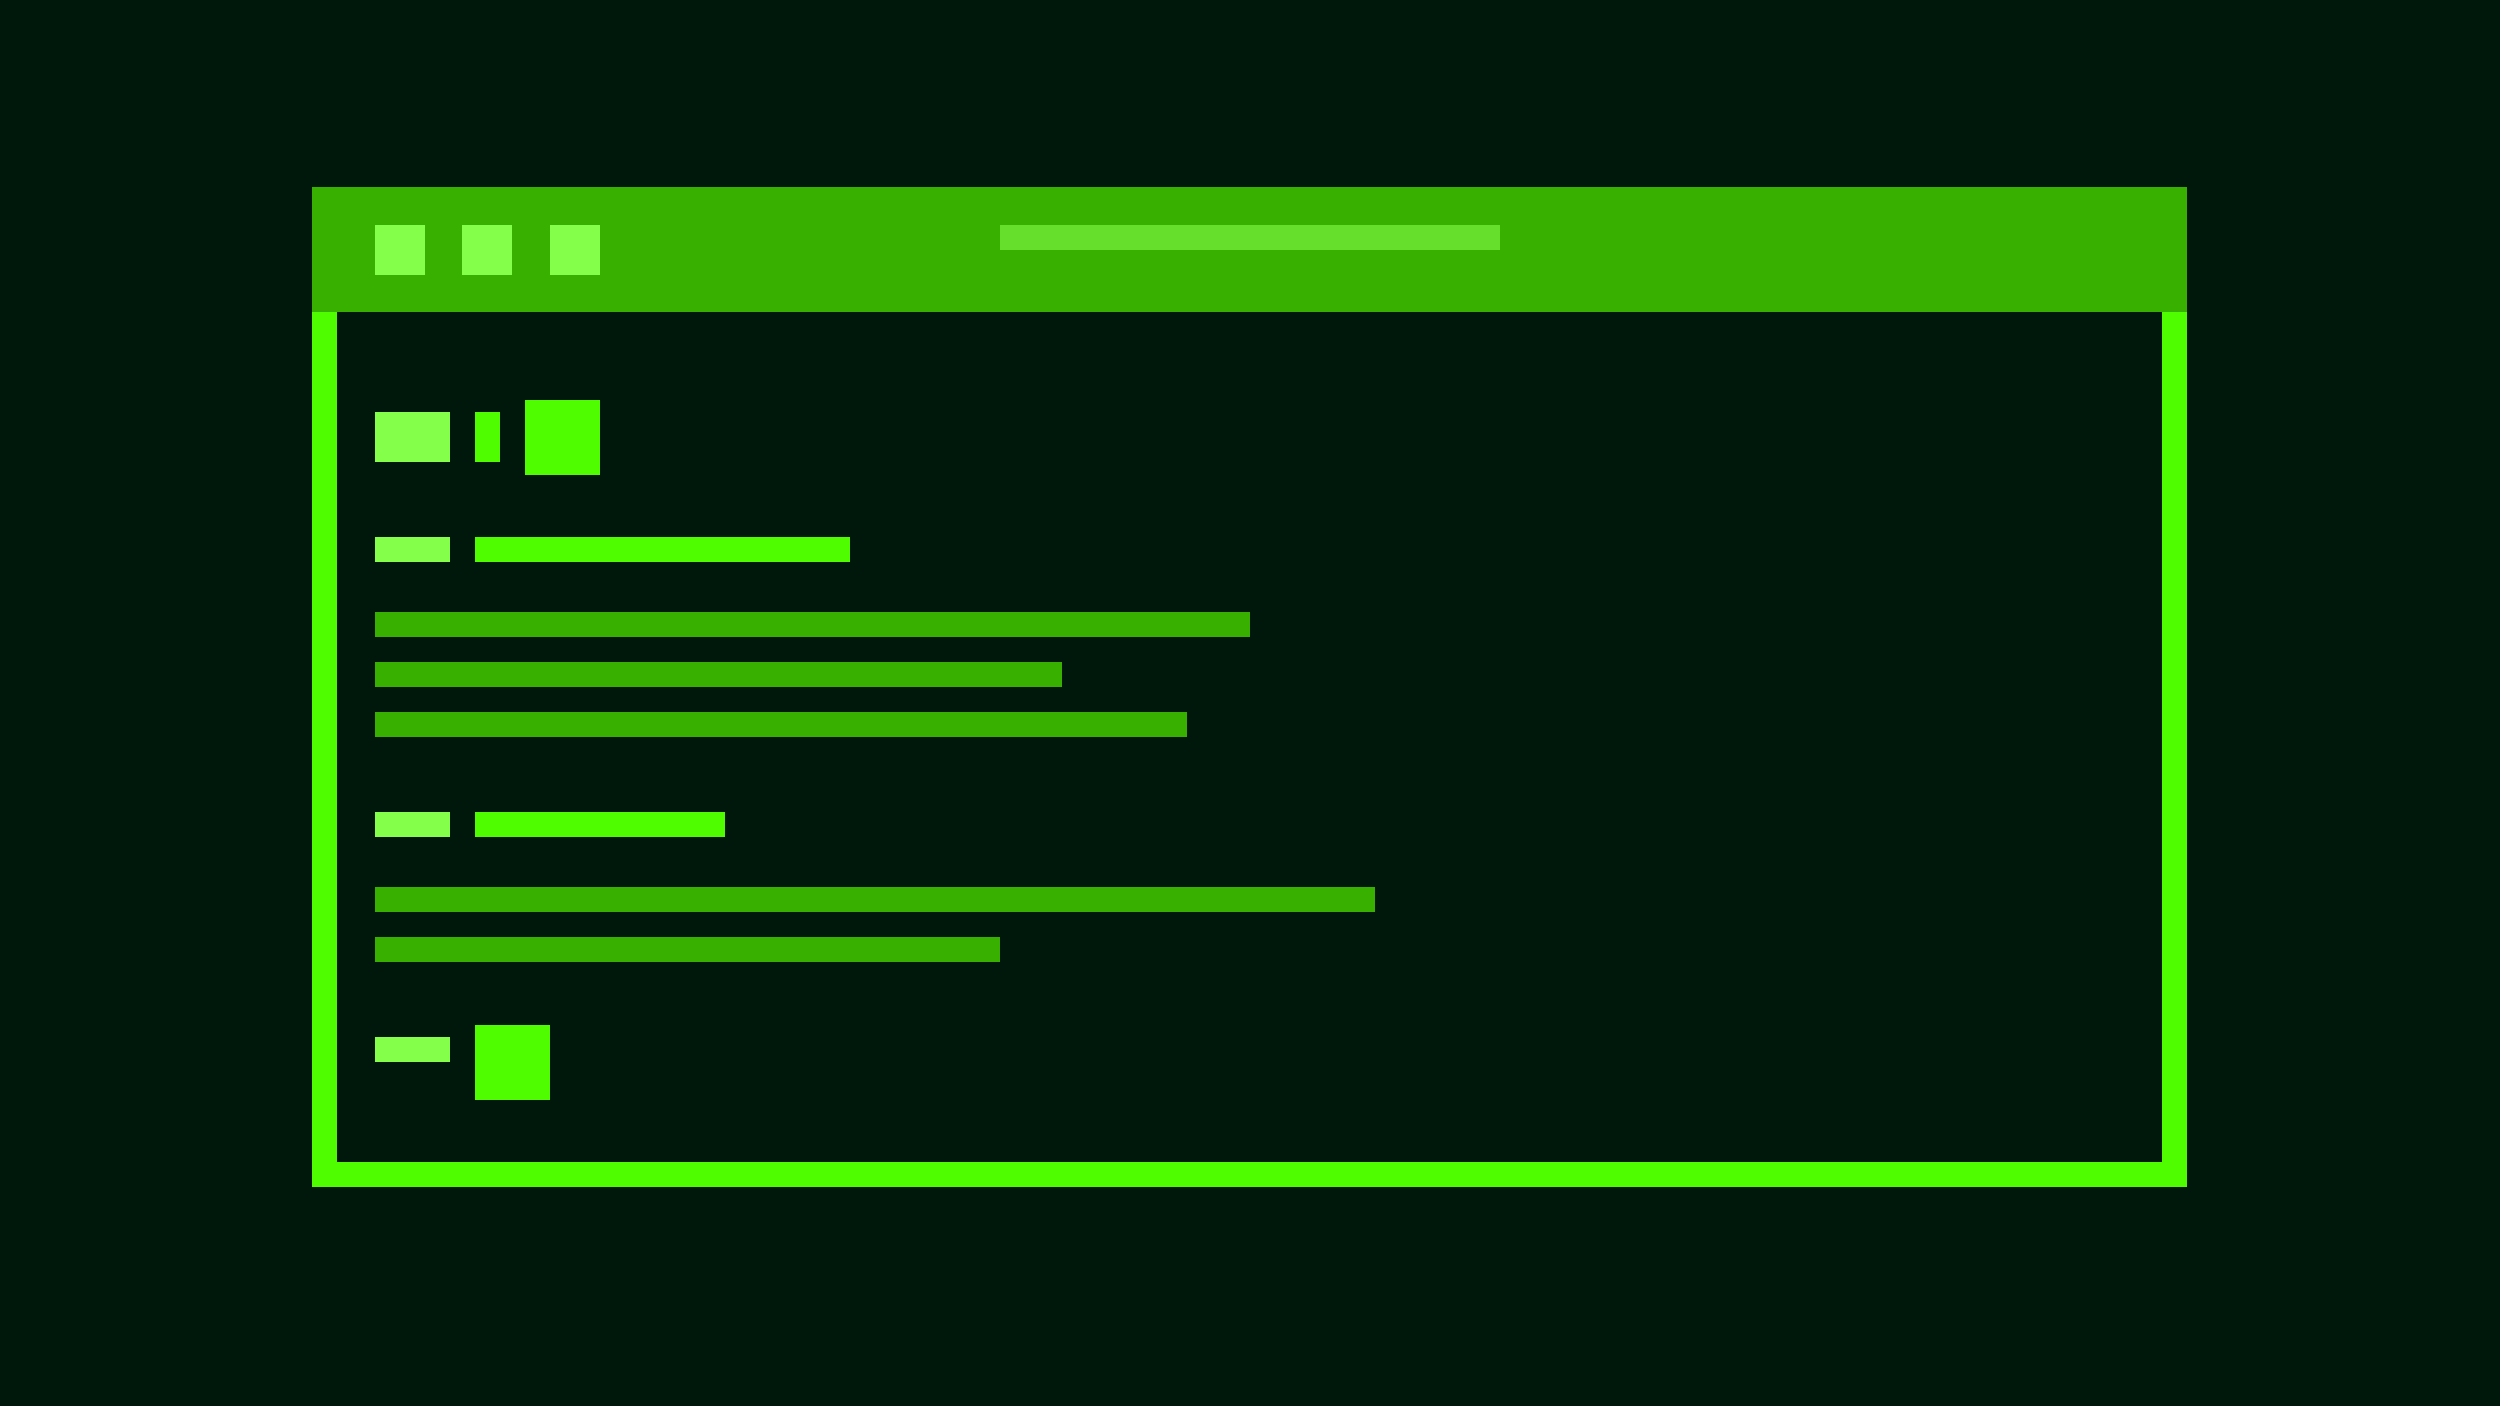
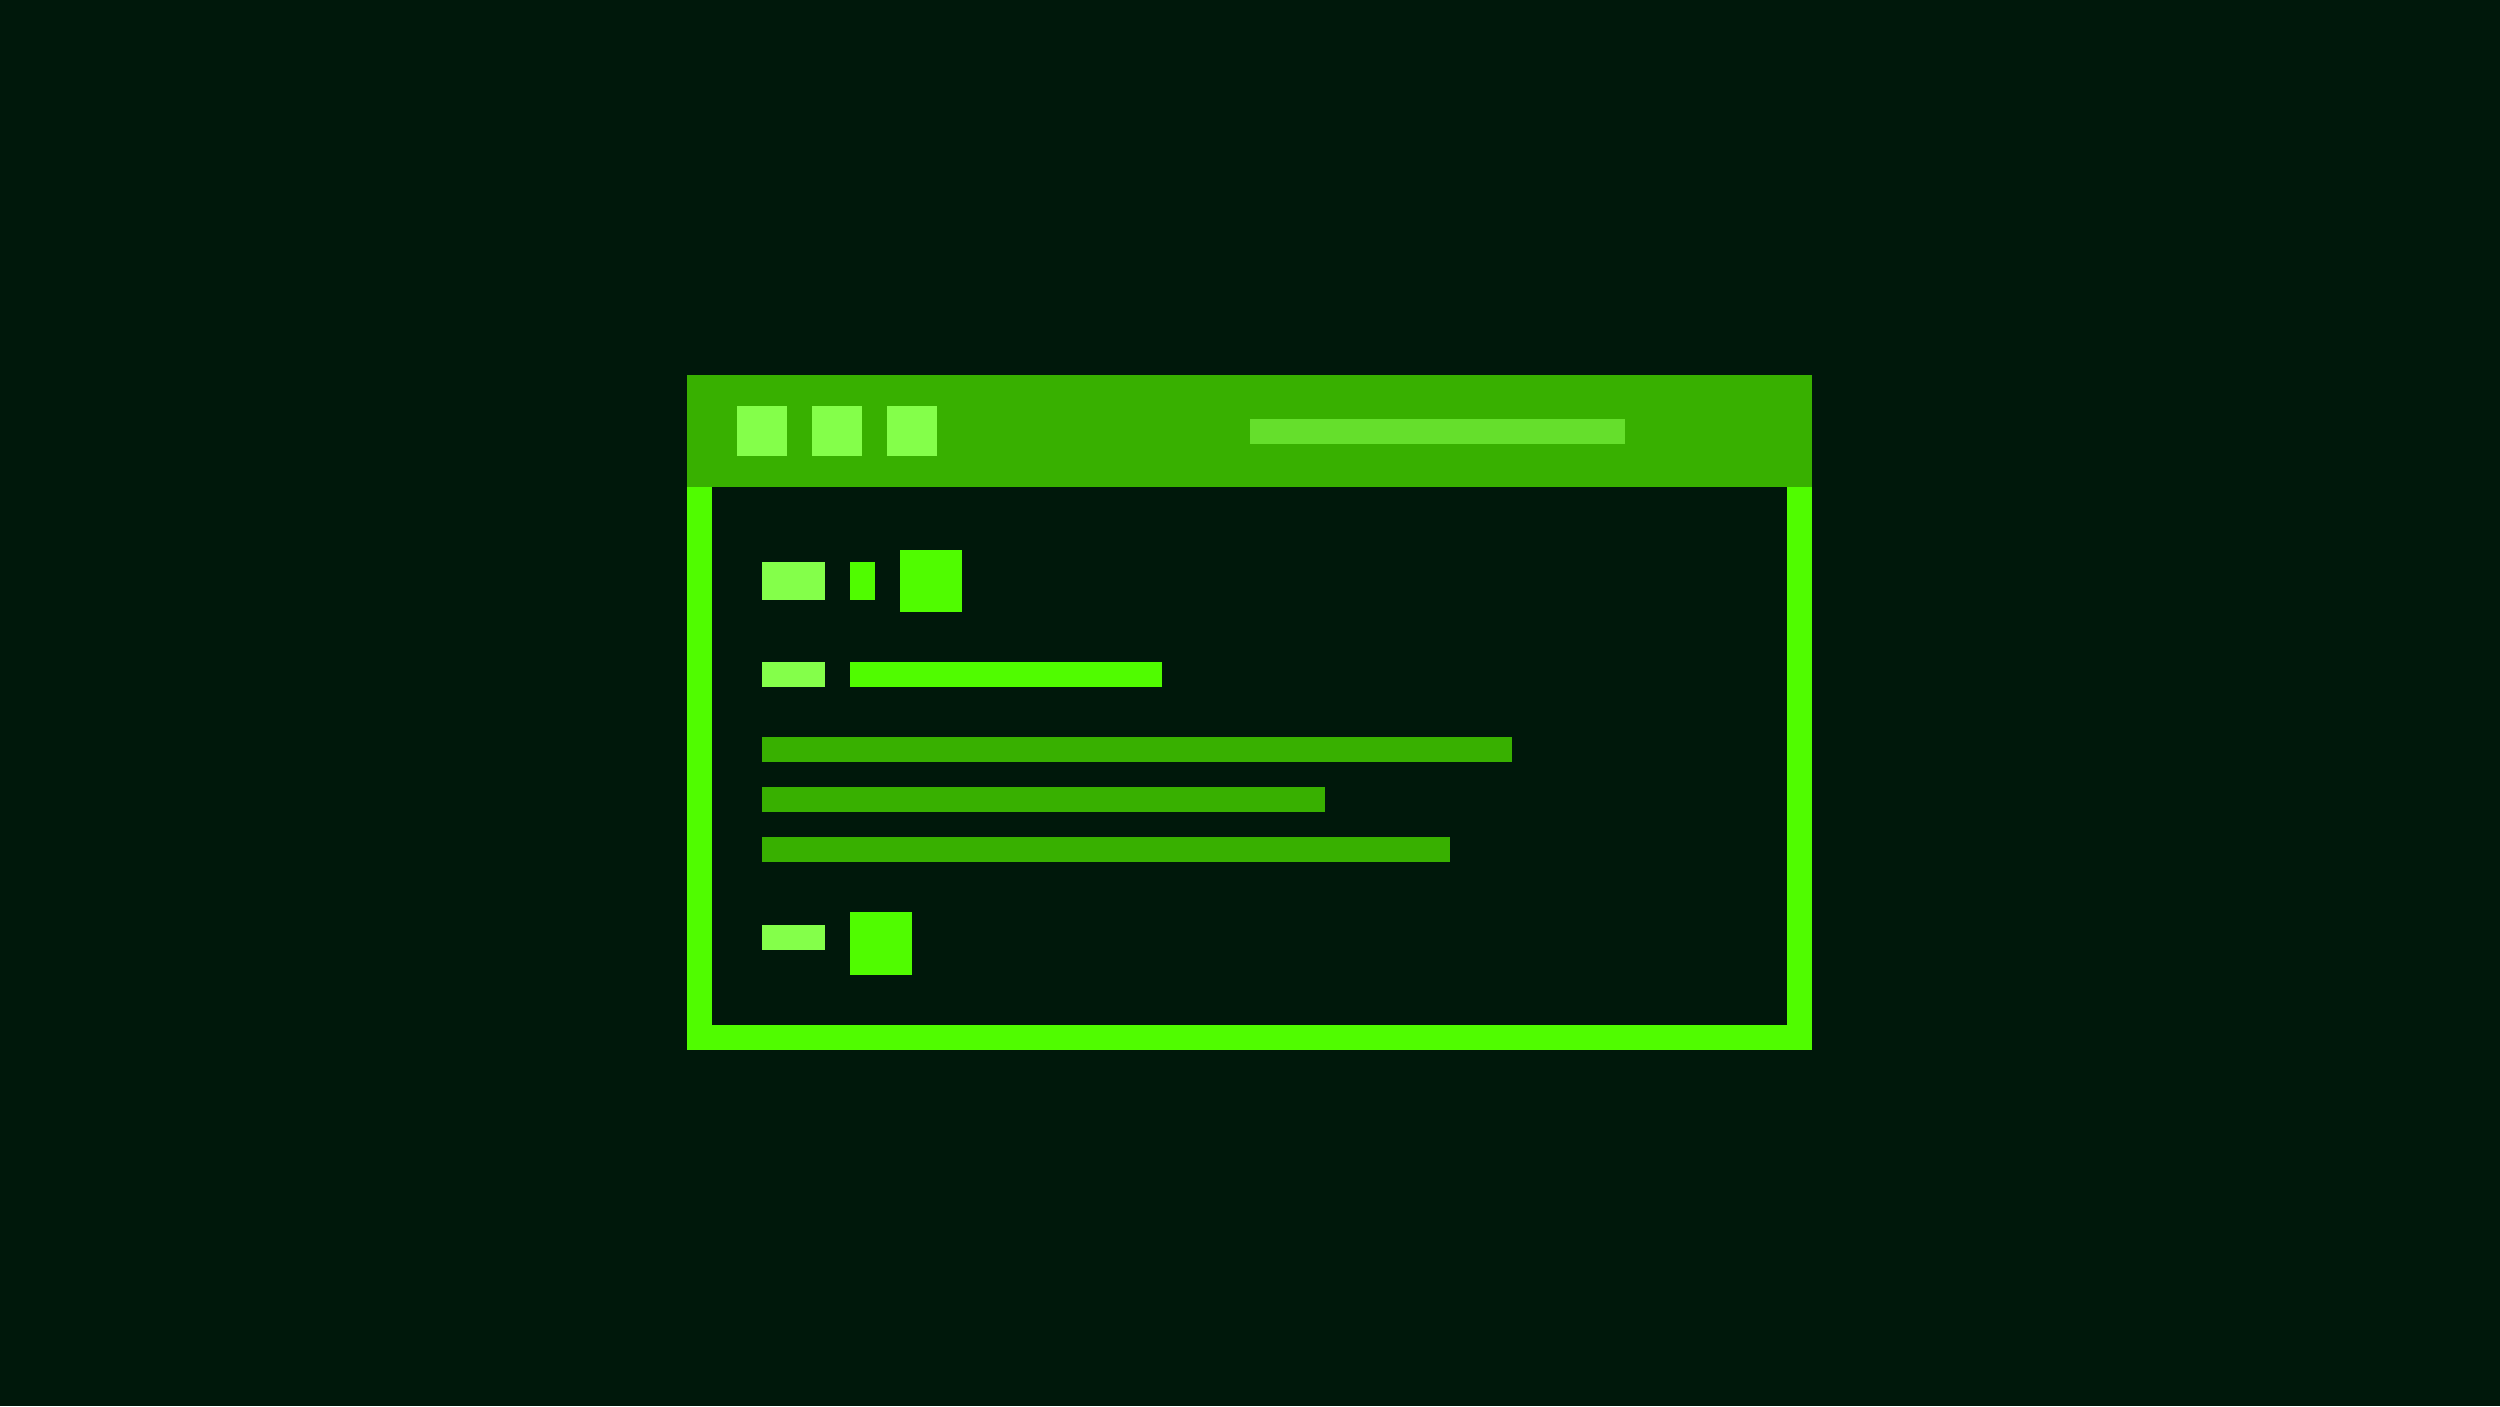
<svg xmlns="http://www.w3.org/2000/svg" viewBox="0 0 800 450" width="800" height="450" shape-rendering="crispEdges">
  <rect x="0" y="0" width="800" height="450" fill="#00180B" />
-   <rect x="100" y="60" width="600" height="40" fill="#38B000" />
-   <rect x="100" y="100" width="8" height="280" fill="#50FC00" />
-   <rect x="692" y="100" width="8" height="280" fill="#50FC00" />
-   <rect x="100" y="372" width="600" height="8" fill="#50FC00" />
-   <rect x="100" y="60" width="8" height="40" fill="#38B000" />
-   <rect x="692" y="60" width="8" height="40" fill="#38B000" />
-   <rect x="120" y="72" width="16" height="16" fill="#84FF4A" />
-   <rect x="148" y="72" width="16" height="16" fill="#84FF4A" />
-   <rect x="176" y="72" width="16" height="16" fill="#84FF4A" />
-   <rect x="320" y="72" width="160" height="8" fill="#84FF4A" opacity="0.6" />
-   <rect x="120" y="132" width="24" height="16" fill="#84FF4A" />
-   <rect x="152" y="132" width="8" height="16" fill="#50FC00" />
-   <rect x="168" y="128" width="24" height="24" fill="#50FC00" />
-   <rect x="120" y="172" width="24" height="8" fill="#84FF4A" />
-   <rect x="152" y="172" width="120" height="8" fill="#50FC00" />
-   <rect x="120" y="196" width="280" height="8" fill="#38B000" />
-   <rect x="120" y="212" width="220" height="8" fill="#38B000" />
-   <rect x="120" y="228" width="260" height="8" fill="#38B000" />
-   <rect x="120" y="260" width="24" height="8" fill="#84FF4A" />
-   <rect x="152" y="260" width="80" height="8" fill="#50FC00" />
-   <rect x="120" y="284" width="320" height="8" fill="#38B000" />
-   <rect x="120" y="300" width="200" height="8" fill="#38B000" />
-   <rect x="120" y="332" width="24" height="8" fill="#84FF4A" />
-   <rect x="152" y="328" width="24" height="24" fill="#50FC00" />
+   <rect x="220" y="120" width="360" height="36" fill="#38B000" />
+   <rect x="220" y="120" width="8" height="36" fill="#38B000" />
+   <rect x="572" y="120" width="8" height="36" fill="#38B000" />
+   <rect x="220" y="156" width="8" height="180" fill="#50FC00" />
+   <rect x="572" y="156" width="8" height="180" fill="#50FC00" />
+   <rect x="220" y="328" width="360" height="8" fill="#50FC00" />
+   <rect x="236" y="130" width="16" height="16" fill="#84FF4A" />
+   <rect x="260" y="130" width="16" height="16" fill="#84FF4A" />
+   <rect x="284" y="130" width="16" height="16" fill="#84FF4A" />
+   <rect x="400" y="134" width="120" height="8" fill="#84FF4A" opacity="0.6" />
+   <rect x="244" y="180" width="20" height="12" fill="#84FF4A" />
+   <rect x="272" y="180" width="8" height="12" fill="#50FC00" />
+   <rect x="288" y="176" width="20" height="20" fill="#50FC00" />
+   <rect x="244" y="212" width="20" height="8" fill="#84FF4A" />
+   <rect x="272" y="212" width="100" height="8" fill="#50FC00" />
+   <rect x="244" y="236" width="240" height="8" fill="#38B000" />
+   <rect x="244" y="252" width="180" height="8" fill="#38B000" />
+   <rect x="244" y="268" width="220" height="8" fill="#38B000" />
+   <rect x="244" y="296" width="20" height="8" fill="#84FF4A" />
+   <rect x="272" y="292" width="20" height="20" fill="#50FC00" />
</svg>
